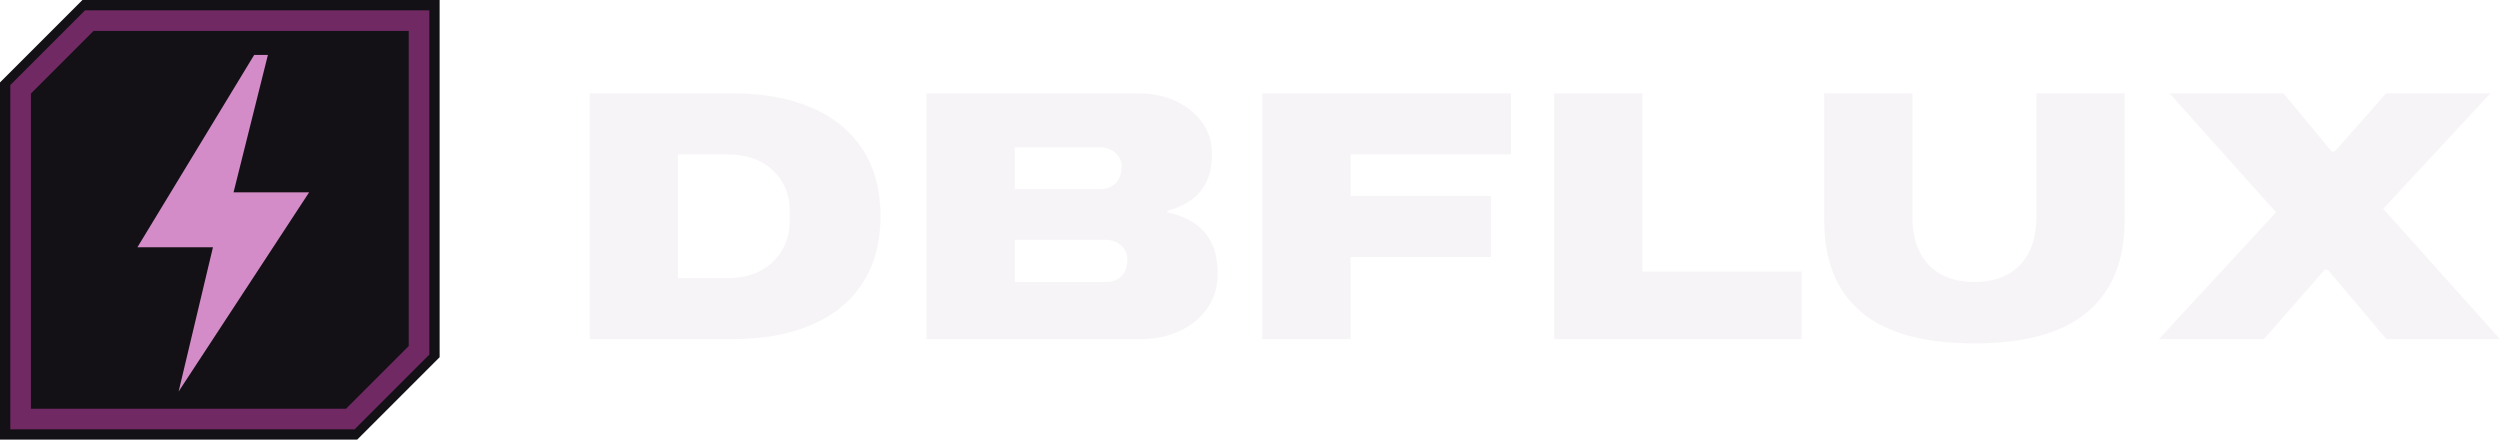
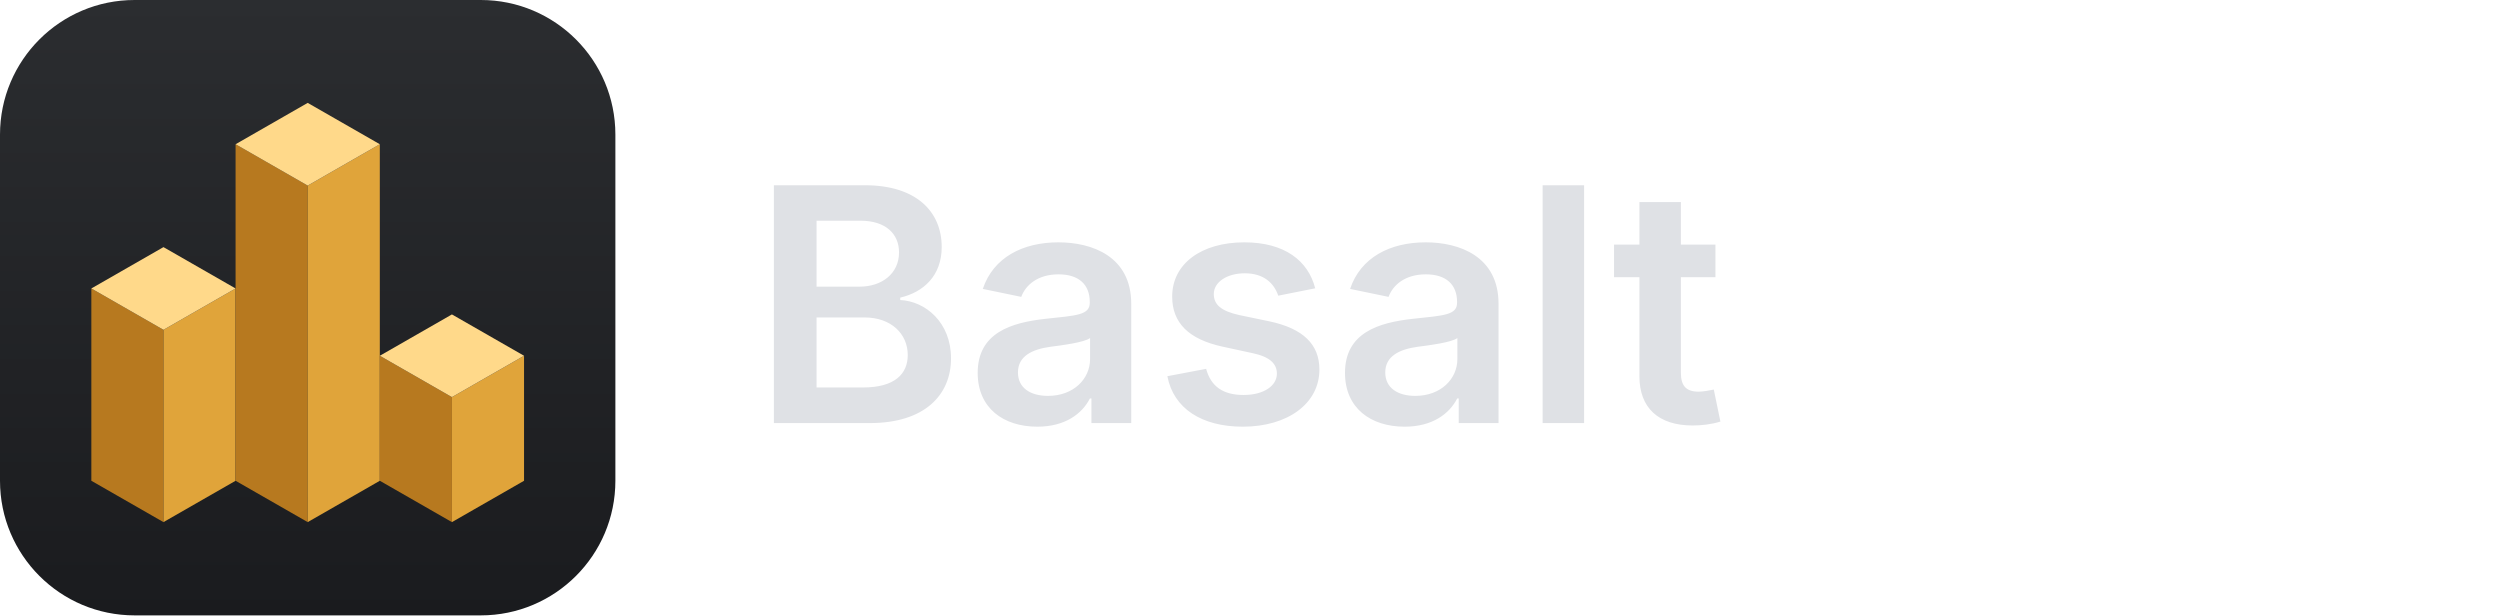
- <svg xmlns="http://www.w3.org/2000/svg" viewBox="0 0 363.94 64" width="363.94" height="64" role="img" aria-label="DBFlux">
-   <path d="M12 0H64V52L52 64H0V12Z" fill="#131116" />
-   <path d="M13 3H61V51L51 61H3V13Z" fill="none" stroke="#702963" stroke-width="3" />
-   <path d="M37 8L20 36H31L26 57L45 28H34L39 8Z" fill="#D48CC8" />
-   <path d="M85.85 49.37V13.59H106.65Q113.3 13.59 118.14 15.67Q122.98 17.75 125.58 21.76Q128.18 25.76 128.18 31.48Q128.18 37.2 125.58 41.2Q122.98 45.21 118.14 47.29Q113.3 49.37 106.65 49.37ZM98.69 40.48H105.87Q110.08 40.48 112.52 38.11Q114.97 35.74 114.97 32.05V30.8Q114.97 27.11 112.52 24.8Q110.08 22.48 105.87 22.48H98.69ZM134.88 49.37V13.59H165.77Q168.74 13.59 171.15 14.71Q173.57 15.83 175 17.8Q176.43 19.78 176.43 22.38Q176.43 24.98 175.55 26.64Q174.66 28.31 173.18 29.27Q171.7 30.23 169.93 30.7V30.91Q171.96 31.32 173.62 32.34Q175.29 33.35 176.28 35.17Q177.26 36.99 177.26 39.85Q177.26 42.71 175.78 44.84Q174.3 46.98 171.75 48.17Q169.2 49.37 166.08 49.37ZM147.73 27.53H160.1Q161.56 27.53 162.42 26.67Q163.28 25.81 163.28 24.2Q163.28 23.06 162.37 22.25Q161.46 21.44 160.1 21.44H147.73ZM147.73 41.05H160.94Q162.39 41.05 163.25 40.22Q164.11 39.38 164.11 37.72Q164.11 36.52 163.2 35.72Q162.29 34.91 160.94 34.91H147.73ZM183.76 49.37V13.59H219.96V22.48H196.61V28.52H217.04V37.41H196.61V49.37ZM226.25 49.37V13.59H239.09V39.54H262.28V49.37ZM287.4 49.99Q276.32 49.99 270.94 45.42Q265.56 40.84 265.56 32.16V13.59H278.4V31.58Q278.4 36.06 280.77 38.55Q283.14 41.05 287.4 41.05Q291.72 41.05 294.08 38.55Q296.45 36.06 296.45 31.58V13.59H309.29V32.16Q309.29 40.84 303.88 45.42Q298.48 49.99 287.4 49.99ZM314.28 49.37 331.34 30.91 315.84 13.59H332.43L339.45 22.07H339.87L347.36 13.59H362.54L346.94 30.39L363.94 49.37H347.41L338.88 39.28H338.41L329.57 49.37Z" fill="#F7F4F7" />
+ <svg xmlns="http://www.w3.org/2000/svg" viewBox="0 0 260 64" width="260" height="64" role="img" aria-label="Basalt">
+   <g>
+     <defs>
+       <linearGradient id="tile" x1="0" y1="0" x2="0" y2="1">
+         <stop offset="0" stop-color="#2B2D30" />
+         <stop offset="1" stop-color="#1A1B1E" />
+       </linearGradient>
+     </defs>
+     <rect width="64" height="64" rx="14" fill="url(#tile)" />
+     <polygon points="9.50,30.00 17.00,34.30 17.00,54.30 9.50,50.00" fill="#B7791F" />
+     <polygon points="17.00,34.30 24.50,30.00 24.50,50.00 17.00,54.30" fill="#E0A43A" />
+     <polygon points="9.50,30.00 17.00,25.70 24.50,30.00 17.00,34.30" fill="#FFD98A" />
+     <polygon points="24.50,15.00 32.00,19.30 32.00,54.30 24.50,50.00" fill="#B7791F" />
+     <polygon points="32.00,19.30 39.50,15.00 39.50,50.00 32.00,54.30" fill="#E0A43A" />
+     <polygon points="24.50,15.00 32.00,10.70 39.50,15.00 32.00,19.30" fill="#FFD98A" />
+     <polygon points="39.50,37.00 47.00,41.30 47.00,54.30 39.50,50.00" fill="#B7791F" />
+     <polygon points="47.00,41.30 54.50,37.00 54.50,50.00 47.00,54.30" fill="#E0A43A" />
+     <polygon points="39.50,37.00 47.00,32.70 54.50,37.00 47.00,41.30" fill="#FFD98A" />
+   </g>
+   <text x="78" y="44" font-family="Inter, sans-serif" font-weight="600" font-size="34" fill="#DFE1E5">Basalt</text>
</svg>
